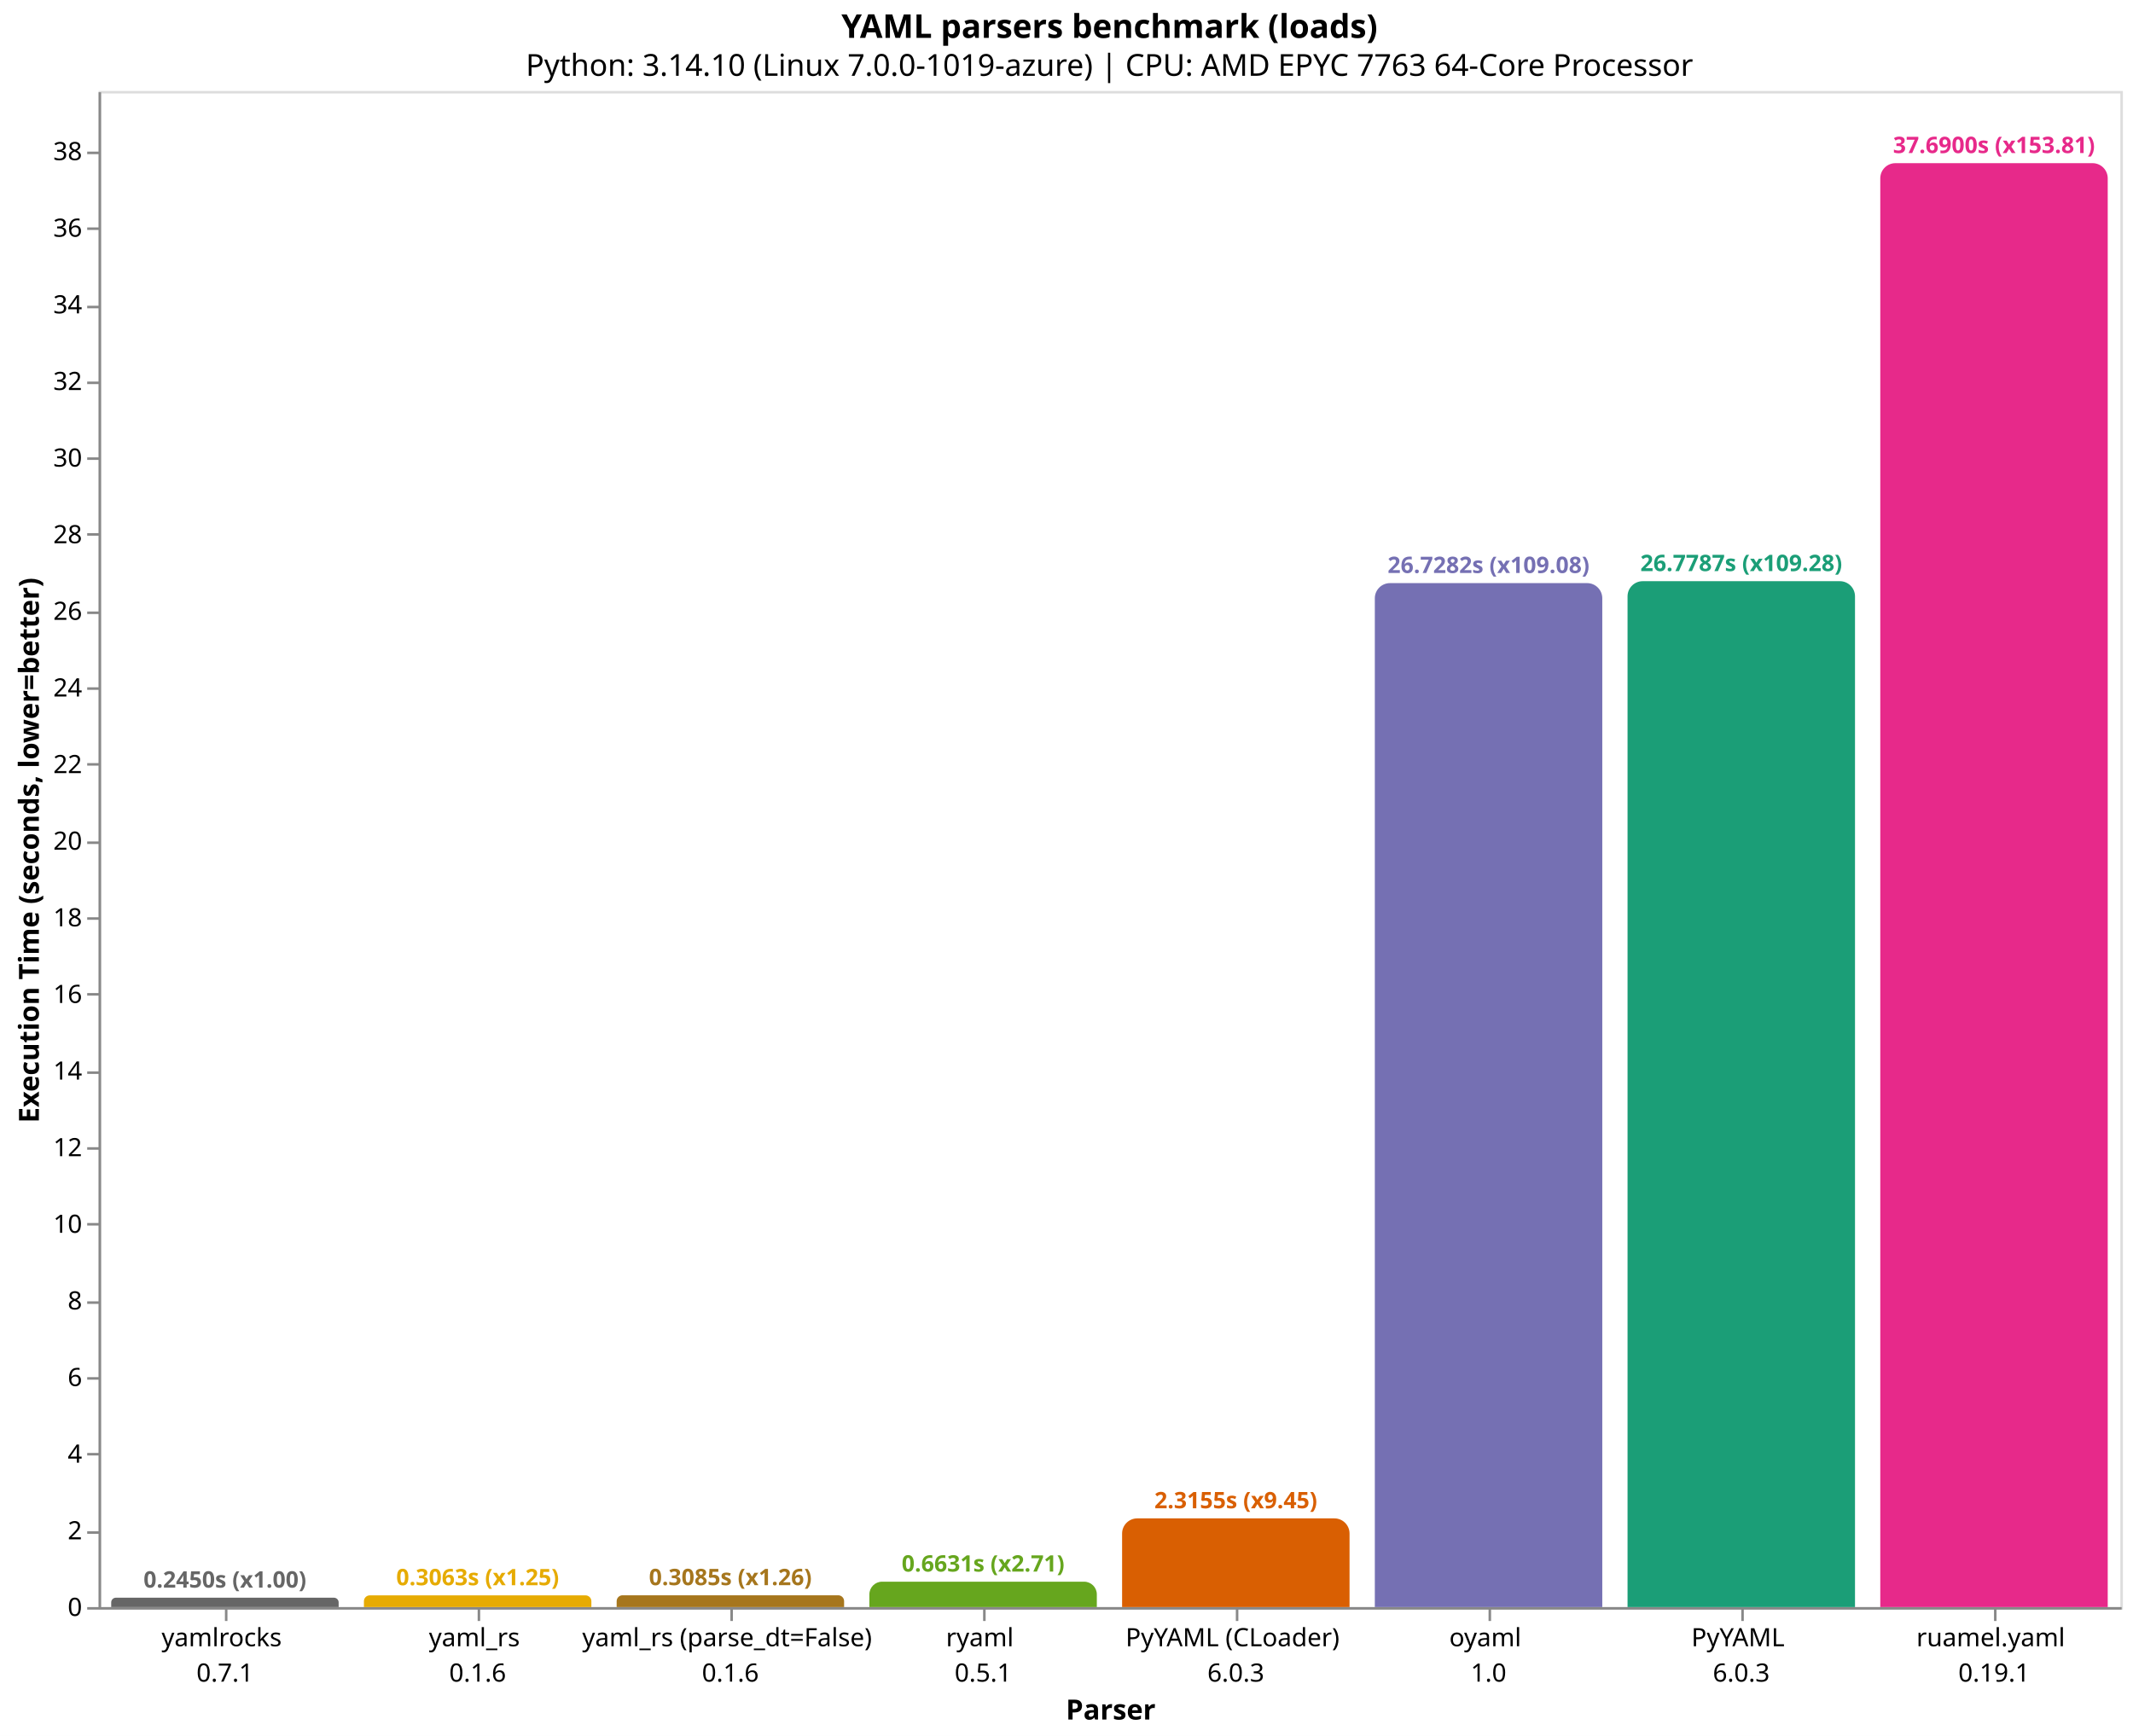
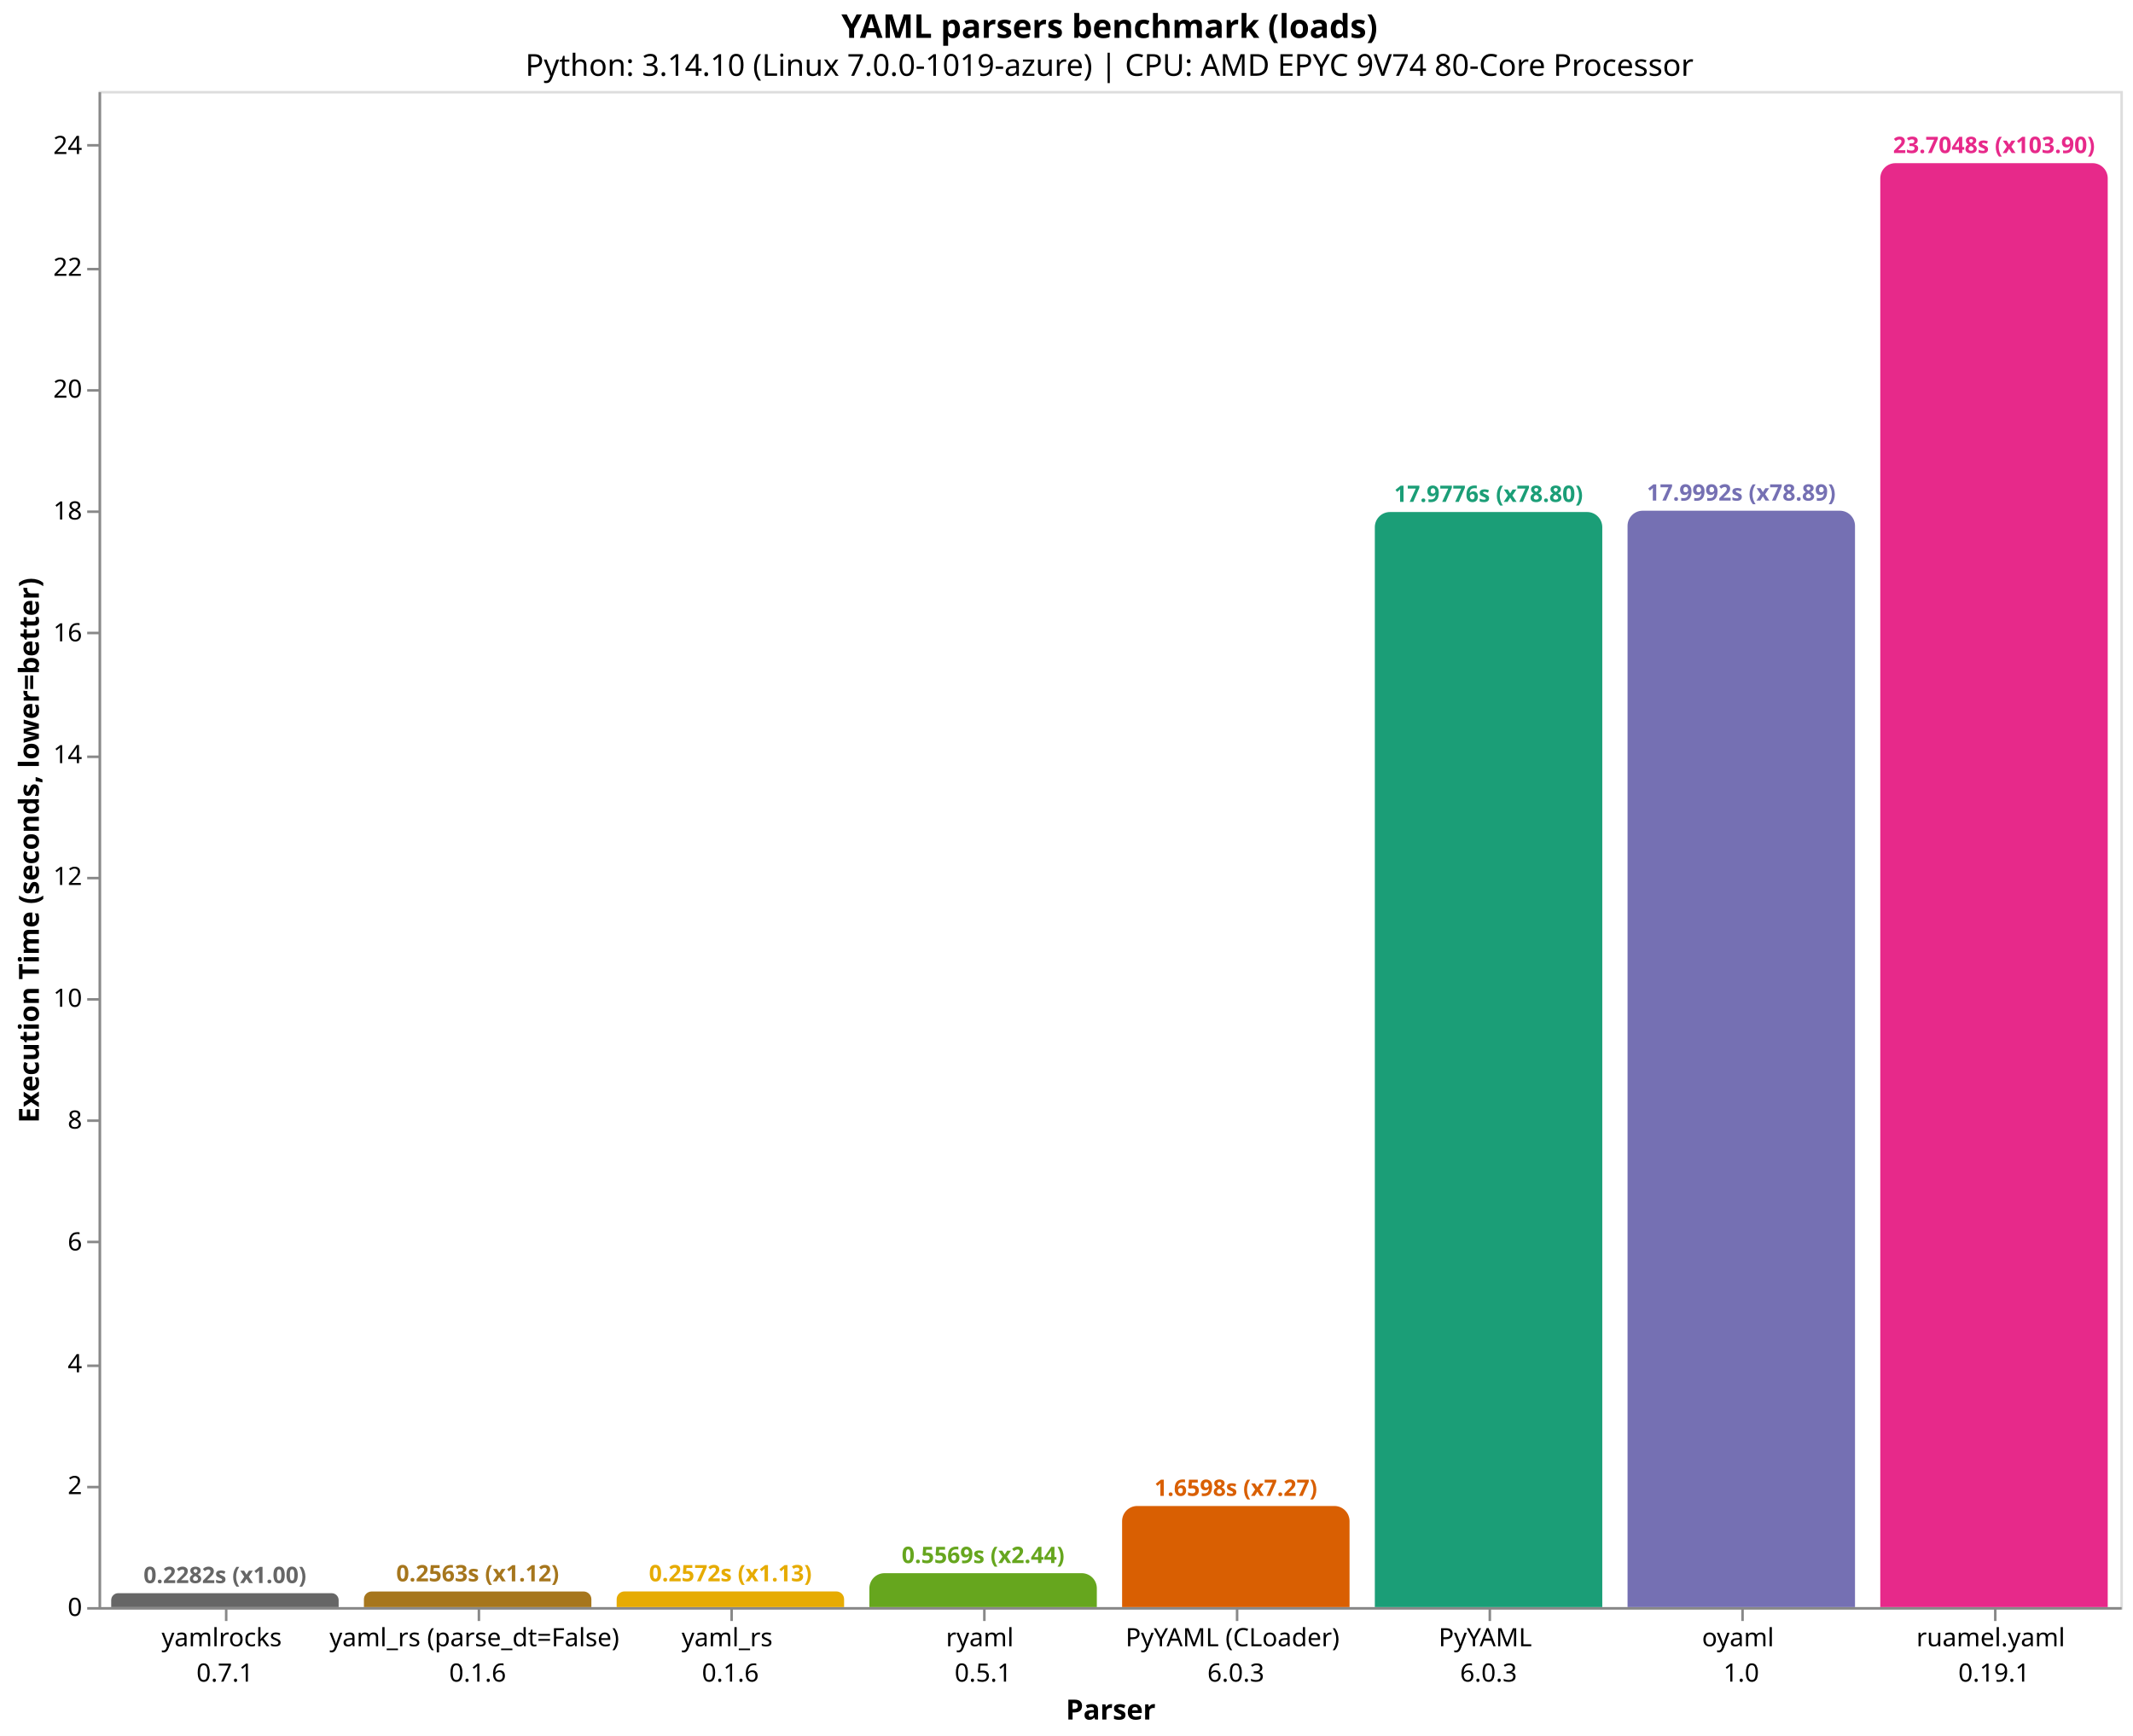
<svg xmlns="http://www.w3.org/2000/svg" version="1.1" class="marks" width="844" height="687" viewBox="0 0 844 687">
  <rect width="844" height="687" fill="white" />
  <g fill="none" stroke-miterlimit="10" transform="translate(39,36)">
    <g class="mark-group role-frame root" role="graphics-object" aria-roledescription="group mark container">
      <g transform="translate(0,0)">
        <path class="background" aria-hidden="true" d="M0.5,0.5h800v600h-800Z" stroke="#ddd" />
        <g>
-           <g class="mark-group role-axis" role="graphics-symbol" aria-roledescription="axis" aria-label="X-axis titled 'Parser' for a discrete scale with 8 values: yamlrocks&#10;0.7.1, yaml_rs&#10;0.1.6, yaml_rs (parse_dt=False)&#10;0.1.6, ryaml&#10;0.5.1, PyYAML (CLoader)&#10;6.0.3, ending with ruamel.yaml&#10;0.19.1">
+           <g class="mark-group role-axis" role="graphics-symbol" aria-roledescription="axis" aria-label="X-axis titled 'Parser' for a discrete scale with 8 values: yamlrocks&#10;0.7.1, yaml_rs (parse_dt=False)&#10;0.1.6, yaml_rs&#10;0.1.6, ryaml&#10;0.5.1, PyYAML (CLoader)&#10;6.0.3, ending with ruamel.yaml&#10;0.19.1">
            <g transform="translate(0.5,600.5)">
              <path class="background" aria-hidden="true" d="M0,0h0v0h0Z" pointer-events="none" />
              <g>
                <g class="mark-rule role-axis-tick" pointer-events="none">
                  <line transform="translate(50,0)" x2="0" y2="5" stroke="#888" stroke-width="1" opacity="1" />
                  <line transform="translate(150,0)" x2="0" y2="5" stroke="#888" stroke-width="1" opacity="1" />
                  <line transform="translate(250,0)" x2="0" y2="5" stroke="#888" stroke-width="1" opacity="1" />
                  <line transform="translate(350,0)" x2="0" y2="5" stroke="#888" stroke-width="1" opacity="1" />
                  <line transform="translate(450,0)" x2="0" y2="5" stroke="#888" stroke-width="1" opacity="1" />
                  <line transform="translate(550,0)" x2="0" y2="5" stroke="#888" stroke-width="1" opacity="1" />
                  <line transform="translate(650,0)" x2="0" y2="5" stroke="#888" stroke-width="1" opacity="1" />
                  <line transform="translate(750,0)" x2="0" y2="5" stroke="#888" stroke-width="1" opacity="1" />
                </g>
                <g class="mark-text role-axis-label" pointer-events="none">
                  <text text-anchor="middle" transform="translate(49.5,15)" font-family="sans-serif" font-size="10px" fill="#000" opacity="1">
                    <tspan>yamlrocks</tspan>
                    <tspan x="0" dy="14">0.7.1</tspan>
                  </text>
                  <text text-anchor="middle" transform="translate(149.5,15)" font-family="sans-serif" font-size="10px" fill="#000" opacity="1">
+                     <tspan>yaml_rs (parse_dt=False)</tspan>
+                     <tspan x="0" dy="14">0.1.6</tspan>
+                   </text>
+                   <text text-anchor="middle" transform="translate(249.5,15)" font-family="sans-serif" font-size="10px" fill="#000" opacity="1">
                    <tspan>yaml_rs</tspan>
-                     <tspan x="0" dy="14">0.1.6</tspan>
-                   </text>
-                   <text text-anchor="middle" transform="translate(249.5,15)" font-family="sans-serif" font-size="10px" fill="#000" opacity="1">
-                     <tspan>yaml_rs (parse_dt=False)</tspan>
                    <tspan x="0" dy="14">0.1.6</tspan>
                  </text>
                  <text text-anchor="middle" transform="translate(349.5,15)" font-family="sans-serif" font-size="10px" fill="#000" opacity="1">
                    <tspan>ryaml</tspan>
                    <tspan x="0" dy="14">0.5.1</tspan>
                  </text>
                  <text text-anchor="middle" transform="translate(449.5,15)" font-family="sans-serif" font-size="10px" fill="#000" opacity="1">
                    <tspan>PyYAML (CLoader)</tspan>
                    <tspan x="0" dy="14">6.0.3</tspan>
                  </text>
                  <text text-anchor="middle" transform="translate(549.5,15)" font-family="sans-serif" font-size="10px" fill="#000" opacity="1">
+                     <tspan>PyYAML</tspan>
+                     <tspan x="0" dy="14">6.0.3</tspan>
+                   </text>
+                   <text text-anchor="middle" transform="translate(649.5,15)" font-family="sans-serif" font-size="10px" fill="#000" opacity="1">
                    <tspan>oyaml</tspan>
                    <tspan x="0" dy="14">1.0</tspan>
-                   </text>
-                   <text text-anchor="middle" transform="translate(649.5,15)" font-family="sans-serif" font-size="10px" fill="#000" opacity="1">
-                     <tspan>PyYAML</tspan>
-                     <tspan x="0" dy="14">6.0.3</tspan>
                  </text>
                  <text text-anchor="middle" transform="translate(749.5,15)" font-family="sans-serif" font-size="10px" fill="#000" opacity="1">
                    <tspan>ruamel.yaml</tspan>
                    <tspan x="0" dy="14">0.19.1</tspan>
                  </text>
                </g>
                <g class="mark-rule role-axis-domain" pointer-events="none">
                  <line transform="translate(0,0)" x2="800" y2="0" stroke="#888" stroke-width="1" opacity="1" />
                </g>
                <g class="mark-text role-axis-title" pointer-events="none">
                  <text text-anchor="middle" transform="translate(400,44)" font-family="sans-serif" font-size="11px" font-weight="bold" fill="#000" opacity="1">Parser</text>
                </g>
              </g>
              <path class="foreground" aria-hidden="true" d="" pointer-events="none" display="none" />
            </g>
          </g>
-           <g class="mark-group role-axis" role="graphics-symbol" aria-roledescription="axis" aria-label="Y-axis titled 'Execution Time (seconds, lower=better)' for a linear scale with values from 0 to 40">
+           <g class="mark-group role-axis" role="graphics-symbol" aria-roledescription="axis" aria-label="Y-axis titled 'Execution Time (seconds, lower=better)' for a linear scale with values from 0 to 25">
            <g transform="translate(0.5,0.5)">
              <path class="background" aria-hidden="true" d="M0,0h0v0h0Z" pointer-events="none" />
              <g>
                <g class="mark-rule role-axis-tick" pointer-events="none">
                  <line transform="translate(0,600)" x2="-5" y2="0" stroke="#888" stroke-width="1" opacity="1" />
-                   <line transform="translate(0,570)" x2="-5" y2="0" stroke="#888" stroke-width="1" opacity="1" />
-                   <line transform="translate(0,539)" x2="-5" y2="0" stroke="#888" stroke-width="1" opacity="1" />
-                   <line transform="translate(0,509)" x2="-5" y2="0" stroke="#888" stroke-width="1" opacity="1" />
-                   <line transform="translate(0,479)" x2="-5" y2="0" stroke="#888" stroke-width="1" opacity="1" />
-                   <line transform="translate(0,448)" x2="-5" y2="0" stroke="#888" stroke-width="1" opacity="1" />
-                   <line transform="translate(0,418)" x2="-5" y2="0" stroke="#888" stroke-width="1" opacity="1" />
-                   <line transform="translate(0,388)" x2="-5" y2="0" stroke="#888" stroke-width="1" opacity="1" />
-                   <line transform="translate(0,357)" x2="-5" y2="0" stroke="#888" stroke-width="1" opacity="1" />
-                   <line transform="translate(0,327)" x2="-5" y2="0" stroke="#888" stroke-width="1" opacity="1" />
-                   <line transform="translate(0,297)" x2="-5" y2="0" stroke="#888" stroke-width="1" opacity="1" />
-                   <line transform="translate(0,266)" x2="-5" y2="0" stroke="#888" stroke-width="1" opacity="1" />
-                   <line transform="translate(0,236)" x2="-5" y2="0" stroke="#888" stroke-width="1" opacity="1" />
-                   <line transform="translate(0,206)" x2="-5" y2="0" stroke="#888" stroke-width="1" opacity="1" />
-                   <line transform="translate(0,175)" x2="-5" y2="0" stroke="#888" stroke-width="1" opacity="1" />
-                   <line transform="translate(0,145)" x2="-5" y2="0" stroke="#888" stroke-width="1" opacity="1" />
-                   <line transform="translate(0,115)" x2="-5" y2="0" stroke="#888" stroke-width="1" opacity="1" />
-                   <line transform="translate(0,85)" x2="-5" y2="0" stroke="#888" stroke-width="1" opacity="1" />
-                   <line transform="translate(0,54)" x2="-5" y2="0" stroke="#888" stroke-width="1" opacity="1" />
-                   <line transform="translate(0,24)" x2="-5" y2="0" stroke="#888" stroke-width="1" opacity="1" />
+                   <line transform="translate(0,552)" x2="-5" y2="0" stroke="#888" stroke-width="1" opacity="1" />
+                   <line transform="translate(0,504)" x2="-5" y2="0" stroke="#888" stroke-width="1" opacity="1" />
+                   <line transform="translate(0,455)" x2="-5" y2="0" stroke="#888" stroke-width="1" opacity="1" />
+                   <line transform="translate(0,407)" x2="-5" y2="0" stroke="#888" stroke-width="1" opacity="1" />
+                   <line transform="translate(0,359)" x2="-5" y2="0" stroke="#888" stroke-width="1" opacity="1" />
+                   <line transform="translate(0,311)" x2="-5" y2="0" stroke="#888" stroke-width="1" opacity="1" />
+                   <line transform="translate(0,263)" x2="-5" y2="0" stroke="#888" stroke-width="1" opacity="1" />
+                   <line transform="translate(0,214)" x2="-5" y2="0" stroke="#888" stroke-width="1" opacity="1" />
+                   <line transform="translate(0,166)" x2="-5" y2="0" stroke="#888" stroke-width="1" opacity="1" />
+                   <line transform="translate(0,118)" x2="-5" y2="0" stroke="#888" stroke-width="1" opacity="1" />
+                   <line transform="translate(0,70)" x2="-5" y2="0" stroke="#888" stroke-width="1" opacity="1" />
+                   <line transform="translate(0,21)" x2="-5" y2="0" stroke="#888" stroke-width="1" opacity="1" />
                </g>
                <g class="mark-text role-axis-label" pointer-events="none">
                  <text text-anchor="end" transform="translate(-7,603)" font-family="sans-serif" font-size="10px" fill="#000" opacity="1">0</text>
-                   <text text-anchor="end" transform="translate(-7,572.6775)" font-family="sans-serif" font-size="10px" fill="#000" opacity="1">2</text>
-                   <text text-anchor="end" transform="translate(-7,542.3549)" font-family="sans-serif" font-size="10px" fill="#000" opacity="1">4</text>
-                   <text text-anchor="end" transform="translate(-7,512.0324)" font-family="sans-serif" font-size="10px" fill="#000" opacity="1">6</text>
-                   <text text-anchor="end" transform="translate(-7,481.7098)" font-family="sans-serif" font-size="10px" fill="#000" opacity="1">8</text>
-                   <text text-anchor="end" transform="translate(-7,451.3873)" font-family="sans-serif" font-size="10px" fill="#000" opacity="1">10</text>
-                   <text text-anchor="end" transform="translate(-7,421.0648)" font-family="sans-serif" font-size="10px" fill="#000" opacity="1">12</text>
-                   <text text-anchor="end" transform="translate(-7,390.7422)" font-family="sans-serif" font-size="10px" fill="#000" opacity="1">14</text>
-                   <text text-anchor="end" transform="translate(-7,360.4197)" font-family="sans-serif" font-size="10px" fill="#000" opacity="1">16</text>
-                   <text text-anchor="end" transform="translate(-7,330.0971)" font-family="sans-serif" font-size="10px" fill="#000" opacity="1">18</text>
-                   <text text-anchor="end" transform="translate(-7,299.7746)" font-family="sans-serif" font-size="10px" fill="#000" opacity="1">20</text>
-                   <text text-anchor="end" transform="translate(-7,269.4521)" font-family="sans-serif" font-size="10px" fill="#000" opacity="1">22</text>
-                   <text text-anchor="end" transform="translate(-7,239.1295)" font-family="sans-serif" font-size="10px" fill="#000" opacity="1">24</text>
-                   <text text-anchor="end" transform="translate(-7,208.807)" font-family="sans-serif" font-size="10px" fill="#000" opacity="1">26</text>
-                   <text text-anchor="end" transform="translate(-7,178.4844)" font-family="sans-serif" font-size="10px" fill="#000" opacity="1">28</text>
-                   <text text-anchor="end" transform="translate(-7,148.1619)" font-family="sans-serif" font-size="10px" fill="#000" opacity="1">30</text>
-                   <text text-anchor="end" transform="translate(-7,117.8394)" font-family="sans-serif" font-size="10px" fill="#000" opacity="1">32</text>
-                   <text text-anchor="end" transform="translate(-7,87.51682)" font-family="sans-serif" font-size="10px" fill="#000" opacity="1">34</text>
-                   <text text-anchor="end" transform="translate(-7,57.19428)" font-family="sans-serif" font-size="10px" fill="#000" opacity="1">36</text>
-                   <text text-anchor="end" transform="translate(-7,26.87174)" font-family="sans-serif" font-size="10px" fill="#000" opacity="1">38</text>
+                   <text text-anchor="end" transform="translate(-7,554.788)" font-family="sans-serif" font-size="10px" fill="#000" opacity="1">2</text>
+                   <text text-anchor="end" transform="translate(-7,506.5759)" font-family="sans-serif" font-size="10px" fill="#000" opacity="1">4</text>
+                   <text text-anchor="end" transform="translate(-7,458.3639)" font-family="sans-serif" font-size="10px" fill="#000" opacity="1">6</text>
+                   <text text-anchor="end" transform="translate(-7,410.1518)" font-family="sans-serif" font-size="10px" fill="#000" opacity="1">8</text>
+                   <text text-anchor="end" transform="translate(-7,361.9398)" font-family="sans-serif" font-size="10px" fill="#000" opacity="1">10</text>
+                   <text text-anchor="end" transform="translate(-7,313.7277)" font-family="sans-serif" font-size="10px" fill="#000" opacity="1">12</text>
+                   <text text-anchor="end" transform="translate(-7,265.5157)" font-family="sans-serif" font-size="10px" fill="#000" opacity="1">14</text>
+                   <text text-anchor="end" transform="translate(-7,217.3037)" font-family="sans-serif" font-size="10px" fill="#000" opacity="1">16</text>
+                   <text text-anchor="end" transform="translate(-7,169.0916)" font-family="sans-serif" font-size="10px" fill="#000" opacity="1">18</text>
+                   <text text-anchor="end" transform="translate(-7,120.8796)" font-family="sans-serif" font-size="10px" fill="#000" opacity="1">20</text>
+                   <text text-anchor="end" transform="translate(-7,72.66753)" font-family="sans-serif" font-size="10px" fill="#000" opacity="1">22</text>
+                   <text text-anchor="end" transform="translate(-7,24.45548)" font-family="sans-serif" font-size="10px" fill="#000" opacity="1">24</text>
                </g>
                <g class="mark-rule role-axis-domain" pointer-events="none">
                  <line transform="translate(0,600)" x2="0" y2="-600" stroke="#888" stroke-width="1" opacity="1" />
                </g>
                <g class="mark-text role-axis-title" pointer-events="none">
                  <text text-anchor="middle" transform="translate(-22.12305,300) rotate(-90) translate(0,-2)" font-family="sans-serif" font-size="11px" font-weight="bold" fill="#000" opacity="1">Execution Time (seconds, lower=better)</text>
                </g>
              </g>
              <path class="foreground" aria-hidden="true" d="" pointer-events="none" display="none" />
            </g>
          </g>
          <g class="mark-group role-scope" role="graphics-object" aria-roledescription="group mark container">
-             <g transform="translate(5,596.2849)">
-               <path class="background" aria-hidden="true" d="M1.858,0L88.142,0C89.168,0,90,0.832,90,1.858L90,3.715C90,3.715,90,3.715,90,3.715L0,3.715C0,3.715,0,3.715,0,3.715L0,1.858C0,0.832,0.832,0,1.858,0Z" />
+             <g transform="translate(5,594.5001)">
+               <path class="background" aria-hidden="true" d="M2.75,0L87.25,0C88.768,0,90,1.232,90,2.75L90,5.5C90,5.5,90,5.5,90,5.5L0,5.5C0,5.5,0,5.5,0,5.5L0,2.75C0,1.232,1.232,0,2.75,0Z" />
              <g clip-path="url(#clip1)">
                <g class="mark-group role-scope" role="graphics-object" aria-roledescription="group mark container">
-                   <g transform="translate(0,-596.2849)">
-                     <path class="background" aria-hidden="true" d="M0,0h90v0h-90Z" />
-                     <g>
-                       <g class="mark-rect role-mark layer_0_marks" role="graphics-object" aria-roledescription="rect mark container">
-                         <path aria-label="Parser: yamlrocks&#10;0.7.1; Execution Time (seconds, lower=better): 0.245040239; parser: yamlrocks; Execution Time (s): 0.2450; Slowdown: 1.00" role="graphics-symbol" aria-roledescription="bar" d="M0,596.285h90v3.715h-90Z" fill="#666666" />
-                       </g>
-                     </g>
-                     <path class="foreground" aria-hidden="true" d="" display="none" />
-                   </g>
-                 </g>
-               </g>
-               <path class="foreground" aria-hidden="true" d="" display="none" />
-             </g>
-             <g transform="translate(105,595.356)">
-               <path class="background" aria-hidden="true" d="M2.322,0L87.678,0C88.96,0,90,1.04,90,2.322L90,4.644C90,4.644,90,4.644,90,4.644L0,4.644C0,4.644,0,4.644,0,4.644L0,2.322C0,1.04,1.04,0,2.322,0Z" />
+                   <g transform="translate(0,-594.5001)">
+                     <path class="background" aria-hidden="true" d="M0,0h90v0h-90Z" />
+                     <g>
+                       <g class="mark-rect role-mark layer_0_marks" role="graphics-object" aria-roledescription="rect mark container">
+                         <path aria-label="Parser: yamlrocks&#10;0.7.1; Execution Time (seconds, lower=better): 0.228156137667; parser: yamlrocks; Execution Time (s): 0.2282; Slowdown: 1.00" role="graphics-symbol" aria-roledescription="bar" d="M0,594.5h90v5.5h-90Z" fill="#666666" />
+                       </g>
+                     </g>
+                     <path class="foreground" aria-hidden="true" d="" display="none" />
+                   </g>
+                 </g>
+               </g>
+               <path class="foreground" aria-hidden="true" d="" display="none" />
+             </g>
+             <g transform="translate(105,593.8226)">
+               <path class="background" aria-hidden="true" d="M3.089,0L86.911,0C88.616,0,90,1.384,90,3.089L90,6.177C90,6.177,90,6.177,90,6.177L0,6.177C0,6.177,0,6.177,0,6.177L0,3.089C0,1.384,1.384,0,3.089,0Z" />
              <g clip-path="url(#clip2)">
                <g class="mark-group role-scope" role="graphics-object" aria-roledescription="group mark container">
-                   <g transform="translate(0,-595.356)">
-                     <path class="background" aria-hidden="true" d="M0,0h90v0h-90Z" />
-                     <g>
-                       <g class="mark-rect role-mark layer_0_marks" role="graphics-object" aria-roledescription="rect mark container">
-                         <path aria-label="Parser: yaml_rs&#10;0.1.6; Execution Time (seconds, lower=better): 0.306304514667; parser: yaml_rs; Execution Time (s): 0.3063; Slowdown: 1.25" role="graphics-symbol" aria-roledescription="bar" d="M0,595.356h90v4.644h-90Z" fill="#e6ab02" />
-                       </g>
-                     </g>
-                     <path class="foreground" aria-hidden="true" d="" display="none" />
-                   </g>
-                 </g>
-               </g>
-               <path class="foreground" aria-hidden="true" d="" display="none" />
-             </g>
-             <g transform="translate(205,595.3233)">
-               <path class="background" aria-hidden="true" d="M2.338,0L87.662,0C88.952,0,90,1.048,90,2.338L90,4.677C90,4.677,90,4.677,90,4.677L0,4.677C0,4.677,0,4.677,0,4.677L0,2.338C0,1.048,1.048,0,2.338,0Z" />
+                   <g transform="translate(0,-593.8226)">
+                     <path class="background" aria-hidden="true" d="M0,0h90v0h-90Z" />
+                     <g>
+                       <g class="mark-rect role-mark layer_0_marks" role="graphics-object" aria-roledescription="rect mark container">
+                         <path aria-label="Parser: yaml_rs (parse_dt=False)&#10;0.1.6; Execution Time (seconds, lower=better): 0.256260448; parser: yaml_rs (parse_dt=False); Execution Time (s): 0.2563; Slowdown: 1.12" role="graphics-symbol" aria-roledescription="bar" d="M0,593.823h90v6.177h-90Z" fill="#a6761d" />
+                       </g>
+                     </g>
+                     <path class="foreground" aria-hidden="true" d="" display="none" />
+                   </g>
+                 </g>
+               </g>
+               <path class="foreground" aria-hidden="true" d="" display="none" />
+             </g>
+             <g transform="translate(205,593.7997)">
+               <path class="background" aria-hidden="true" d="M3.1,0L86.9,0C88.611,0,90,1.389,90,3.1L90,6.2C90,6.2,90,6.2,90,6.2L0,6.2C0,6.2,0,6.2,0,6.2L0,3.1C0,1.389,1.389,0,3.1,0Z" />
              <g clip-path="url(#clip3)">
                <g class="mark-group role-scope" role="graphics-object" aria-roledescription="group mark container">
-                   <g transform="translate(0,-595.3233)">
-                     <path class="background" aria-hidden="true" d="M0,0h90v0h-90Z" />
-                     <g>
-                       <g class="mark-rect role-mark layer_0_marks" role="graphics-object" aria-roledescription="rect mark container">
-                         <path aria-label="Parser: yaml_rs (parse_dt=False)&#10;0.1.6; Execution Time (seconds, lower=better): 0.308464949; parser: yaml_rs (parse_dt=False); Execution Time (s): 0.3085; Slowdown: 1.26" role="graphics-symbol" aria-roledescription="bar" d="M0,595.323h90v4.677h-90Z" fill="#a6761d" />
-                       </g>
-                     </g>
-                     <path class="foreground" aria-hidden="true" d="" display="none" />
-                   </g>
-                 </g>
-               </g>
-               <path class="foreground" aria-hidden="true" d="" display="none" />
-             </g>
-             <g transform="translate(305,589.9467)">
-               <path class="background" aria-hidden="true" d="M5.027,0L84.973,0C87.748,0,90,2.252,90,5.027L90,10.053C90,10.053,90,10.053,90,10.053L0,10.053C0,10.053,0,10.053,0,10.053L0,5.027C0,2.252,2.252,0,5.027,0Z" />
+                   <g transform="translate(0,-593.7997)">
+                     <path class="background" aria-hidden="true" d="M0,0h90v0h-90Z" />
+                     <g>
+                       <g class="mark-rect role-mark layer_0_marks" role="graphics-object" aria-roledescription="rect mark container">
+                         <path aria-label="Parser: yaml_rs&#10;0.1.6; Execution Time (seconds, lower=better): 0.257209079333; parser: yaml_rs; Execution Time (s): 0.2572; Slowdown: 1.13" role="graphics-symbol" aria-roledescription="bar" d="M0,593.8h90v6.2h-90Z" fill="#e6ab02" />
+                       </g>
+                     </g>
+                     <path class="foreground" aria-hidden="true" d="" display="none" />
+                   </g>
+                 </g>
+               </g>
+               <path class="foreground" aria-hidden="true" d="" display="none" />
+             </g>
+             <g transform="translate(305,586.5745)">
+               <path class="background" aria-hidden="true" d="M6,0L84,0C87.311,0,90,2.689,90,6L90,13.425C90,13.425,90,13.425,90,13.425L0,13.425C0,13.425,0,13.425,0,13.425L0,6C0,2.689,2.689,0,6,0Z" />
              <g clip-path="url(#clip4)">
                <g class="mark-group role-scope" role="graphics-object" aria-roledescription="group mark container">
-                   <g transform="translate(0,-589.9467)">
-                     <path class="background" aria-hidden="true" d="M0,0h90v0h-90Z" />
-                     <g>
-                       <g class="mark-rect role-mark layer_0_marks" role="graphics-object" aria-roledescription="rect mark container">
-                         <path aria-label="Parser: ryaml&#10;0.5.1; Execution Time (seconds, lower=better): 0.66309116; parser: ryaml; Execution Time (s): 0.6631; Slowdown: 2.71" role="graphics-symbol" aria-roledescription="bar" d="M0,589.947h90v10.053h-90Z" fill="#66a61e" />
-                       </g>
-                     </g>
-                     <path class="foreground" aria-hidden="true" d="" display="none" />
-                   </g>
-                 </g>
-               </g>
-               <path class="foreground" aria-hidden="true" d="" display="none" />
-             </g>
-             <g transform="translate(405,564.8942)">
-               <path class="background" aria-hidden="true" d="M6,0L84,0C87.311,0,90,2.689,90,6L90,35.106C90,35.106,90,35.106,90,35.106L0,35.106C0,35.106,0,35.106,0,35.106L0,6C0,2.689,2.689,0,6,0Z" />
+                   <g transform="translate(0,-586.5745)">
+                     <path class="background" aria-hidden="true" d="M0,0h90v0h-90Z" />
+                     <g>
+                       <g class="mark-rect role-mark layer_0_marks" role="graphics-object" aria-roledescription="rect mark container">
+                         <path aria-label="Parser: ryaml&#10;0.5.1; Execution Time (seconds, lower=better): 0.556933965; parser: ryaml; Execution Time (s): 0.5569; Slowdown: 2.44" role="graphics-symbol" aria-roledescription="bar" d="M0,586.575h90v13.425h-90Z" fill="#66a61e" />
+                       </g>
+                     </g>
+                     <path class="foreground" aria-hidden="true" d="" display="none" />
+                   </g>
+                 </g>
+               </g>
+               <path class="foreground" aria-hidden="true" d="" display="none" />
+             </g>
+             <g transform="translate(405,559.9887)">
+               <path class="background" aria-hidden="true" d="M6,0L84,0C87.311,0,90,2.689,90,6L90,40.011C90,40.011,90,40.011,90,40.011L0,40.011C0,40.011,0,40.011,0,40.011L0,6C0,2.689,2.689,0,6,0Z" />
              <g clip-path="url(#clip5)">
                <g class="mark-group role-scope" role="graphics-object" aria-roledescription="group mark container">
-                   <g transform="translate(0,-564.8942)">
-                     <path class="background" aria-hidden="true" d="M0,0h90v0h-90Z" />
-                     <g>
-                       <g class="mark-rect role-mark layer_0_marks" role="graphics-object" aria-roledescription="rect mark container">
-                         <path aria-label="Parser: PyYAML (CLoader)&#10;6.0.3; Execution Time (seconds, lower=better): 2.315494244; parser: PyYAML (CLoader); Execution Time (s): 2.3155; Slowdown: 9.45" role="graphics-symbol" aria-roledescription="bar" d="M0,564.894h90v35.106h-90Z" fill="#d95f02" />
-                       </g>
-                     </g>
-                     <path class="foreground" aria-hidden="true" d="" display="none" />
-                   </g>
-                 </g>
-               </g>
-               <path class="foreground" aria-hidden="true" d="" display="none" />
-             </g>
-             <g transform="translate(505,194.7658)">
-               <path class="background" aria-hidden="true" d="M6,0L84,0C87.311,0,90,2.689,90,6L90,405.234C90,405.234,90,405.234,90,405.234L0,405.234C0,405.234,0,405.234,0,405.234L0,6C0,2.689,2.689,0,6,0Z" />
+                   <g transform="translate(0,-559.9887)">
+                     <path class="background" aria-hidden="true" d="M0,0h90v0h-90Z" />
+                     <g>
+                       <g class="mark-rect role-mark layer_0_marks" role="graphics-object" aria-roledescription="rect mark container">
+                         <path aria-label="Parser: PyYAML (CLoader)&#10;6.0.3; Execution Time (seconds, lower=better): 1.65980643467; parser: PyYAML (CLoader); Execution Time (s): 1.6598; Slowdown: 7.27" role="graphics-symbol" aria-roledescription="bar" d="M0,559.989h90v40.011h-90Z" fill="#d95f02" />
+                       </g>
+                     </g>
+                     <path class="foreground" aria-hidden="true" d="" display="none" />
+                   </g>
+                 </g>
+               </g>
+               <path class="foreground" aria-hidden="true" d="" display="none" />
+             </g>
+             <g transform="translate(505,166.6321)">
+               <path class="background" aria-hidden="true" d="M6,0L84,0C87.311,0,90,2.689,90,6L90,433.368C90,433.368,90,433.368,90,433.368L0,433.368C0,433.368,0,433.368,0,433.368L0,6C0,2.689,2.689,0,6,0Z" />
              <g clip-path="url(#clip6)">
                <g class="mark-group role-scope" role="graphics-object" aria-roledescription="group mark container">
-                   <g transform="translate(0,-194.7658)">
-                     <path class="background" aria-hidden="true" d="M0,0h90v0h-90Z" />
-                     <g>
-                       <g class="mark-rect role-mark layer_0_marks" role="graphics-object" aria-roledescription="rect mark container">
-                         <path aria-label="Parser: oyaml&#10;1.0; Execution Time (seconds, lower=better): 26.7282483743; parser: oyaml; Execution Time (s): 26.7282; Slowdown: 109.08" role="graphics-symbol" aria-roledescription="bar" d="M0,194.766h90v405.234h-90Z" fill="#7570b3" />
-                       </g>
-                     </g>
-                     <path class="foreground" aria-hidden="true" d="" display="none" />
-                   </g>
-                 </g>
-               </g>
-               <path class="foreground" aria-hidden="true" d="" display="none" />
-             </g>
-             <g transform="translate(605,194.0016)">
-               <path class="background" aria-hidden="true" d="M6,0L84,0C87.311,0,90,2.689,90,6L90,405.998C90,405.998,90,405.998,90,405.998L0,405.998C0,405.998,0,405.998,0,405.998L0,6C0,2.689,2.689,0,6,0Z" />
+                   <g transform="translate(0,-166.6321)">
+                     <path class="background" aria-hidden="true" d="M0,0h90v0h-90Z" />
+                     <g>
+                       <g class="mark-rect role-mark layer_0_marks" role="graphics-object" aria-roledescription="rect mark container">
+                         <path aria-label="Parser: PyYAML&#10;6.0.3; Execution Time (seconds, lower=better): 17.9775801227; parser: PyYAML; Execution Time (s): 17.9776; Slowdown: 78.80" role="graphics-symbol" aria-roledescription="bar" d="M0,166.632h90v433.368h-90Z" fill="#1b9e77" />
+                       </g>
+                     </g>
+                     <path class="foreground" aria-hidden="true" d="" display="none" />
+                   </g>
+                 </g>
+               </g>
+               <path class="foreground" aria-hidden="true" d="" display="none" />
+             </g>
+             <g transform="translate(605,166.1112)">
+               <path class="background" aria-hidden="true" d="M6,0L84,0C87.311,0,90,2.689,90,6L90,433.889C90,433.889,90,433.889,90,433.889L0,433.889C0,433.889,0,433.889,0,433.889L0,6C0,2.689,2.689,0,6,0Z" />
              <g clip-path="url(#clip7)">
                <g class="mark-group role-scope" role="graphics-object" aria-roledescription="group mark container">
-                   <g transform="translate(0,-194.0016)">
-                     <path class="background" aria-hidden="true" d="M0,0h90v0h-90Z" />
-                     <g>
-                       <g class="mark-rect role-mark layer_0_marks" role="graphics-object" aria-roledescription="rect mark container">
-                         <path aria-label="Parser: PyYAML&#10;6.0.3; Execution Time (seconds, lower=better): 26.7786539013; parser: PyYAML; Execution Time (s): 26.7787; Slowdown: 109.28" role="graphics-symbol" aria-roledescription="bar" d="M0,194.002h90v405.998h-90Z" fill="#1b9e77" />
+                   <g transform="translate(0,-166.1112)">
+                     <path class="background" aria-hidden="true" d="M0,0h90v0h-90Z" />
+                     <g>
+                       <g class="mark-rect role-mark layer_0_marks" role="graphics-object" aria-roledescription="rect mark container">
+                         <path aria-label="Parser: oyaml&#10;1.0; Execution Time (seconds, lower=better): 17.9991861403; parser: oyaml; Execution Time (s): 17.9992; Slowdown: 78.89" role="graphics-symbol" aria-roledescription="bar" d="M0,166.111h90v433.889h-90Z" fill="#7570b3" />
                      </g>
                    </g>
                    <path class="foreground" aria-hidden="true" d="" display="none" />
                  </g>
                </g>
              </g>
              <path class="foreground" aria-hidden="true" d="" display="none" />
            </g>
            <g transform="translate(705,28.57143)">
              <path class="background" aria-hidden="true" d="M6,0L84,0C87.311,0,90,2.689,90,6L90,571.429C90,571.429,90,571.429,90,571.429L0,571.429C0,571.429,0,571.429,0,571.429L0,6C0,2.689,2.689,0,6,0Z" />
              <g clip-path="url(#clip8)">
                <g class="mark-group role-scope" role="graphics-object" aria-roledescription="group mark container">
                  <g transform="translate(0,-28.57143)">
                    <path class="background" aria-hidden="true" d="M0,0h90v0h-90Z" />
                    <g>
                      <g class="mark-rect role-mark layer_0_marks" role="graphics-object" aria-roledescription="rect mark container">
-                         <path aria-label="Parser: ruamel.yaml&#10;0.19.1; Execution Time (seconds, lower=better): 37.6900201617; parser: ruamel.yaml; Execution Time (s): 37.6900; Slowdown: 153.81" role="graphics-symbol" aria-roledescription="bar" d="M0,28.571h90v571.429h-90Z" fill="#e7298a" />
+                         <path aria-label="Parser: ruamel.yaml&#10;0.19.1; Execution Time (seconds, lower=better): 23.7048063107; parser: ruamel.yaml; Execution Time (s): 23.7048; Slowdown: 103.90" role="graphics-symbol" aria-roledescription="bar" d="M0,28.571h90v571.429h-90Z" fill="#e7298a" />
                      </g>
                    </g>
                    <path class="foreground" aria-hidden="true" d="" display="none" />
                  </g>
                </g>
              </g>
              <path class="foreground" aria-hidden="true" d="" display="none" />
            </g>
          </g>
          <g class="mark-text role-mark layer_1_marks" role="graphics-object" aria-roledescription="text mark container">
-             <text aria-label="Parser: yamlrocks&#10;0.7.1; Execution Time (seconds, lower=better): 0.245040239; parser: yamlrocks; label: 0.2450s (x1.00); Execution Time (s): 0.2450; Slowdown: 1.00" role="graphics-symbol" aria-roledescription="text mark" text-anchor="middle" transform="translate(50,592.2849)" font-family="sans-serif" font-size="9px" font-weight="bold" fill="#666666">0.2450s (x1.00)</text>
-             <text aria-label="Parser: yaml_rs&#10;0.1.6; Execution Time (seconds, lower=better): 0.306304514667; parser: yaml_rs; label: 0.3063s (x1.25); Execution Time (s): 0.3063; Slowdown: 1.25" role="graphics-symbol" aria-roledescription="text mark" text-anchor="middle" transform="translate(150,591.356)" font-family="sans-serif" font-size="9px" font-weight="bold" fill="#e6ab02">0.3063s (x1.25)</text>
-             <text aria-label="Parser: yaml_rs (parse_dt=False)&#10;0.1.6; Execution Time (seconds, lower=better): 0.308464949; parser: yaml_rs (parse_dt=False); label: 0.3085s (x1.26); Execution Time (s): 0.3085; Slowdown: 1.26" role="graphics-symbol" aria-roledescription="text mark" text-anchor="middle" transform="translate(250,591.3233)" font-family="sans-serif" font-size="9px" font-weight="bold" fill="#a6761d">0.3085s (x1.26)</text>
-             <text aria-label="Parser: ryaml&#10;0.5.1; Execution Time (seconds, lower=better): 0.66309116; parser: ryaml; label: 0.6631s (x2.71); Execution Time (s): 0.6631; Slowdown: 2.71" role="graphics-symbol" aria-roledescription="text mark" text-anchor="middle" transform="translate(350,585.9467)" font-family="sans-serif" font-size="9px" font-weight="bold" fill="#66a61e">0.6631s (x2.71)</text>
-             <text aria-label="Parser: PyYAML (CLoader)&#10;6.0.3; Execution Time (seconds, lower=better): 2.315494244; parser: PyYAML (CLoader); label: 2.3155s (x9.45); Execution Time (s): 2.3155; Slowdown: 9.45" role="graphics-symbol" aria-roledescription="text mark" text-anchor="middle" transform="translate(450,560.8942)" font-family="sans-serif" font-size="9px" font-weight="bold" fill="#d95f02">2.3155s (x9.45)</text>
-             <text aria-label="Parser: oyaml&#10;1.0; Execution Time (seconds, lower=better): 26.7282483743; parser: oyaml; label: 26.7282s (x109.08); Execution Time (s): 26.7282; Slowdown: 109.08" role="graphics-symbol" aria-roledescription="text mark" text-anchor="middle" transform="translate(550,190.7658)" font-family="sans-serif" font-size="9px" font-weight="bold" fill="#7570b3">26.7282s (x109.08)</text>
-             <text aria-label="Parser: PyYAML&#10;6.0.3; Execution Time (seconds, lower=better): 26.7786539013; parser: PyYAML; label: 26.7787s (x109.28); Execution Time (s): 26.7787; Slowdown: 109.28" role="graphics-symbol" aria-roledescription="text mark" text-anchor="middle" transform="translate(650,190.0016)" font-family="sans-serif" font-size="9px" font-weight="bold" fill="#1b9e77">26.7787s (x109.28)</text>
-             <text aria-label="Parser: ruamel.yaml&#10;0.19.1; Execution Time (seconds, lower=better): 37.6900201617; parser: ruamel.yaml; label: 37.6900s (x153.81); Execution Time (s): 37.6900; Slowdown: 153.81" role="graphics-symbol" aria-roledescription="text mark" text-anchor="middle" transform="translate(750,24.57143)" font-family="sans-serif" font-size="9px" font-weight="bold" fill="#e7298a">37.6900s (x153.81)</text>
+             <text aria-label="Parser: yamlrocks&#10;0.7.1; Execution Time (seconds, lower=better): 0.228156137667; parser: yamlrocks; label: 0.2282s (x1.00); Execution Time (s): 0.2282; Slowdown: 1.00" role="graphics-symbol" aria-roledescription="text mark" text-anchor="middle" transform="translate(50,590.5001)" font-family="sans-serif" font-size="9px" font-weight="bold" fill="#666666">0.2282s (x1.00)</text>
+             <text aria-label="Parser: yaml_rs (parse_dt=False)&#10;0.1.6; Execution Time (seconds, lower=better): 0.256260448; parser: yaml_rs (parse_dt=False); label: 0.2563s (x1.12); Execution Time (s): 0.2563; Slowdown: 1.12" role="graphics-symbol" aria-roledescription="text mark" text-anchor="middle" transform="translate(150,589.8226)" font-family="sans-serif" font-size="9px" font-weight="bold" fill="#a6761d">0.2563s (x1.12)</text>
+             <text aria-label="Parser: yaml_rs&#10;0.1.6; Execution Time (seconds, lower=better): 0.257209079333; parser: yaml_rs; label: 0.2572s (x1.13); Execution Time (s): 0.2572; Slowdown: 1.13" role="graphics-symbol" aria-roledescription="text mark" text-anchor="middle" transform="translate(250,589.7997)" font-family="sans-serif" font-size="9px" font-weight="bold" fill="#e6ab02">0.2572s (x1.13)</text>
+             <text aria-label="Parser: ryaml&#10;0.5.1; Execution Time (seconds, lower=better): 0.556933965; parser: ryaml; label: 0.5569s (x2.44); Execution Time (s): 0.5569; Slowdown: 2.44" role="graphics-symbol" aria-roledescription="text mark" text-anchor="middle" transform="translate(350,582.5745)" font-family="sans-serif" font-size="9px" font-weight="bold" fill="#66a61e">0.5569s (x2.44)</text>
+             <text aria-label="Parser: PyYAML (CLoader)&#10;6.0.3; Execution Time (seconds, lower=better): 1.65980643467; parser: PyYAML (CLoader); label: 1.6598s (x7.27); Execution Time (s): 1.6598; Slowdown: 7.27" role="graphics-symbol" aria-roledescription="text mark" text-anchor="middle" transform="translate(450,555.9887)" font-family="sans-serif" font-size="9px" font-weight="bold" fill="#d95f02">1.6598s (x7.27)</text>
+             <text aria-label="Parser: PyYAML&#10;6.0.3; Execution Time (seconds, lower=better): 17.9775801227; parser: PyYAML; label: 17.9776s (x78.80); Execution Time (s): 17.9776; Slowdown: 78.80" role="graphics-symbol" aria-roledescription="text mark" text-anchor="middle" transform="translate(550,162.6321)" font-family="sans-serif" font-size="9px" font-weight="bold" fill="#1b9e77">17.9776s (x78.80)</text>
+             <text aria-label="Parser: oyaml&#10;1.0; Execution Time (seconds, lower=better): 17.9991861403; parser: oyaml; label: 17.9992s (x78.89); Execution Time (s): 17.9992; Slowdown: 78.89" role="graphics-symbol" aria-roledescription="text mark" text-anchor="middle" transform="translate(650,162.1112)" font-family="sans-serif" font-size="9px" font-weight="bold" fill="#7570b3">17.9992s (x78.89)</text>
+             <text aria-label="Parser: ruamel.yaml&#10;0.19.1; Execution Time (seconds, lower=better): 23.7048063107; parser: ruamel.yaml; label: 23.7048s (x103.90); Execution Time (s): 23.7048; Slowdown: 103.90" role="graphics-symbol" aria-roledescription="text mark" text-anchor="middle" transform="translate(750,24.57143)" font-family="sans-serif" font-size="9px" font-weight="bold" fill="#e7298a">23.7048s (x103.90)</text>
          </g>
          <g class="mark-group role-title">
            <g transform="translate(400,-31)">
              <path class="background" aria-hidden="true" d="M0,0h0v0h0Z" pointer-events="none" />
              <g>
                <g class="mark-text role-title-text" role="graphics-symbol" aria-roledescription="title" aria-label="Title text 'YAML parsers benchmark (loads)'" pointer-events="none">
                  <text text-anchor="middle" transform="translate(0,10)" font-family="sans-serif" font-size="13px" font-weight="bold" fill="#000" opacity="1">YAML parsers benchmark (loads)</text>
                </g>
-                 <g class="mark-text role-title-subtitle" role="graphics-symbol" aria-roledescription="subtitle" aria-label="Subtitle text 'Python: 3.14.10 (Linux 7.0.0-1019-azure) | CPU: AMD EPYC 7763 64-Core Processor'" pointer-events="none">
-                   <text text-anchor="middle" transform="translate(0,25)" font-family="sans-serif" font-size="12px" fill="#000" opacity="1">Python: 3.14.10 (Linux 7.0.0-1019-azure) | CPU: AMD EPYC 7763 64-Core Processor</text>
+                 <g class="mark-text role-title-subtitle" role="graphics-symbol" aria-roledescription="subtitle" aria-label="Subtitle text 'Python: 3.14.10 (Linux 7.0.0-1019-azure) | CPU: AMD EPYC 9V74 80-Core Processor'" pointer-events="none">
+                   <text text-anchor="middle" transform="translate(0,25)" font-family="sans-serif" font-size="12px" fill="#000" opacity="1">Python: 3.14.10 (Linux 7.0.0-1019-azure) | CPU: AMD EPYC 9V74 80-Core Processor</text>
                </g>
              </g>
              <path class="foreground" aria-hidden="true" d="" pointer-events="none" display="none" />
            </g>
          </g>
        </g>
        <path class="foreground" aria-hidden="true" d="" display="none" />
      </g>
    </g>
  </g>
  <defs>
    <clipPath id="clip1">
-       <path d="M1.858,0L88.142,0C89.168,0,90,0.832,90,1.858L90,3.715C90,3.715,90,3.715,90,3.715L0,3.715C0,3.715,0,3.715,0,3.715L0,1.858C0,0.832,0.832,0,1.858,0Z" />
+       <path d="M2.75,0L87.25,0C88.768,0,90,1.232,90,2.75L90,5.5C90,5.5,90,5.5,90,5.5L0,5.5C0,5.5,0,5.5,0,5.5L0,2.75C0,1.232,1.232,0,2.75,0Z" />
    </clipPath>
    <clipPath id="clip2">
-       <path d="M2.322,0L87.678,0C88.96,0,90,1.04,90,2.322L90,4.644C90,4.644,90,4.644,90,4.644L0,4.644C0,4.644,0,4.644,0,4.644L0,2.322C0,1.04,1.04,0,2.322,0Z" />
+       <path d="M3.089,0L86.911,0C88.616,0,90,1.384,90,3.089L90,6.177C90,6.177,90,6.177,90,6.177L0,6.177C0,6.177,0,6.177,0,6.177L0,3.089C0,1.384,1.384,0,3.089,0Z" />
    </clipPath>
    <clipPath id="clip3">
-       <path d="M2.338,0L87.662,0C88.952,0,90,1.048,90,2.338L90,4.677C90,4.677,90,4.677,90,4.677L0,4.677C0,4.677,0,4.677,0,4.677L0,2.338C0,1.048,1.048,0,2.338,0Z" />
+       <path d="M3.1,0L86.9,0C88.611,0,90,1.389,90,3.1L90,6.2C90,6.2,90,6.2,90,6.2L0,6.2C0,6.2,0,6.2,0,6.2L0,3.1C0,1.389,1.389,0,3.1,0Z" />
    </clipPath>
    <clipPath id="clip4">
-       <path d="M5.027,0L84.973,0C87.748,0,90,2.252,90,5.027L90,10.053C90,10.053,90,10.053,90,10.053L0,10.053C0,10.053,0,10.053,0,10.053L0,5.027C0,2.252,2.252,0,5.027,0Z" />
+       <path d="M6,0L84,0C87.311,0,90,2.689,90,6L90,13.425C90,13.425,90,13.425,90,13.425L0,13.425C0,13.425,0,13.425,0,13.425L0,6C0,2.689,2.689,0,6,0Z" />
    </clipPath>
    <clipPath id="clip5">
-       <path d="M6,0L84,0C87.311,0,90,2.689,90,6L90,35.106C90,35.106,90,35.106,90,35.106L0,35.106C0,35.106,0,35.106,0,35.106L0,6C0,2.689,2.689,0,6,0Z" />
+       <path d="M6,0L84,0C87.311,0,90,2.689,90,6L90,40.011C90,40.011,90,40.011,90,40.011L0,40.011C0,40.011,0,40.011,0,40.011L0,6C0,2.689,2.689,0,6,0Z" />
    </clipPath>
    <clipPath id="clip6">
-       <path d="M6,0L84,0C87.311,0,90,2.689,90,6L90,405.234C90,405.234,90,405.234,90,405.234L0,405.234C0,405.234,0,405.234,0,405.234L0,6C0,2.689,2.689,0,6,0Z" />
+       <path d="M6,0L84,0C87.311,0,90,2.689,90,6L90,433.368C90,433.368,90,433.368,90,433.368L0,433.368C0,433.368,0,433.368,0,433.368L0,6C0,2.689,2.689,0,6,0Z" />
    </clipPath>
    <clipPath id="clip7">
-       <path d="M6,0L84,0C87.311,0,90,2.689,90,6L90,405.998C90,405.998,90,405.998,90,405.998L0,405.998C0,405.998,0,405.998,0,405.998L0,6C0,2.689,2.689,0,6,0Z" />
+       <path d="M6,0L84,0C87.311,0,90,2.689,90,6L90,433.889C90,433.889,90,433.889,90,433.889L0,433.889C0,433.889,0,433.889,0,433.889L0,6C0,2.689,2.689,0,6,0Z" />
    </clipPath>
    <clipPath id="clip8">
      <path d="M6,0L84,0C87.311,0,90,2.689,90,6L90,571.429C90,571.429,90,571.429,90,571.429L0,571.429C0,571.429,0,571.429,0,571.429L0,6C0,2.689,2.689,0,6,0Z" />
    </clipPath>
  </defs>
</svg>
